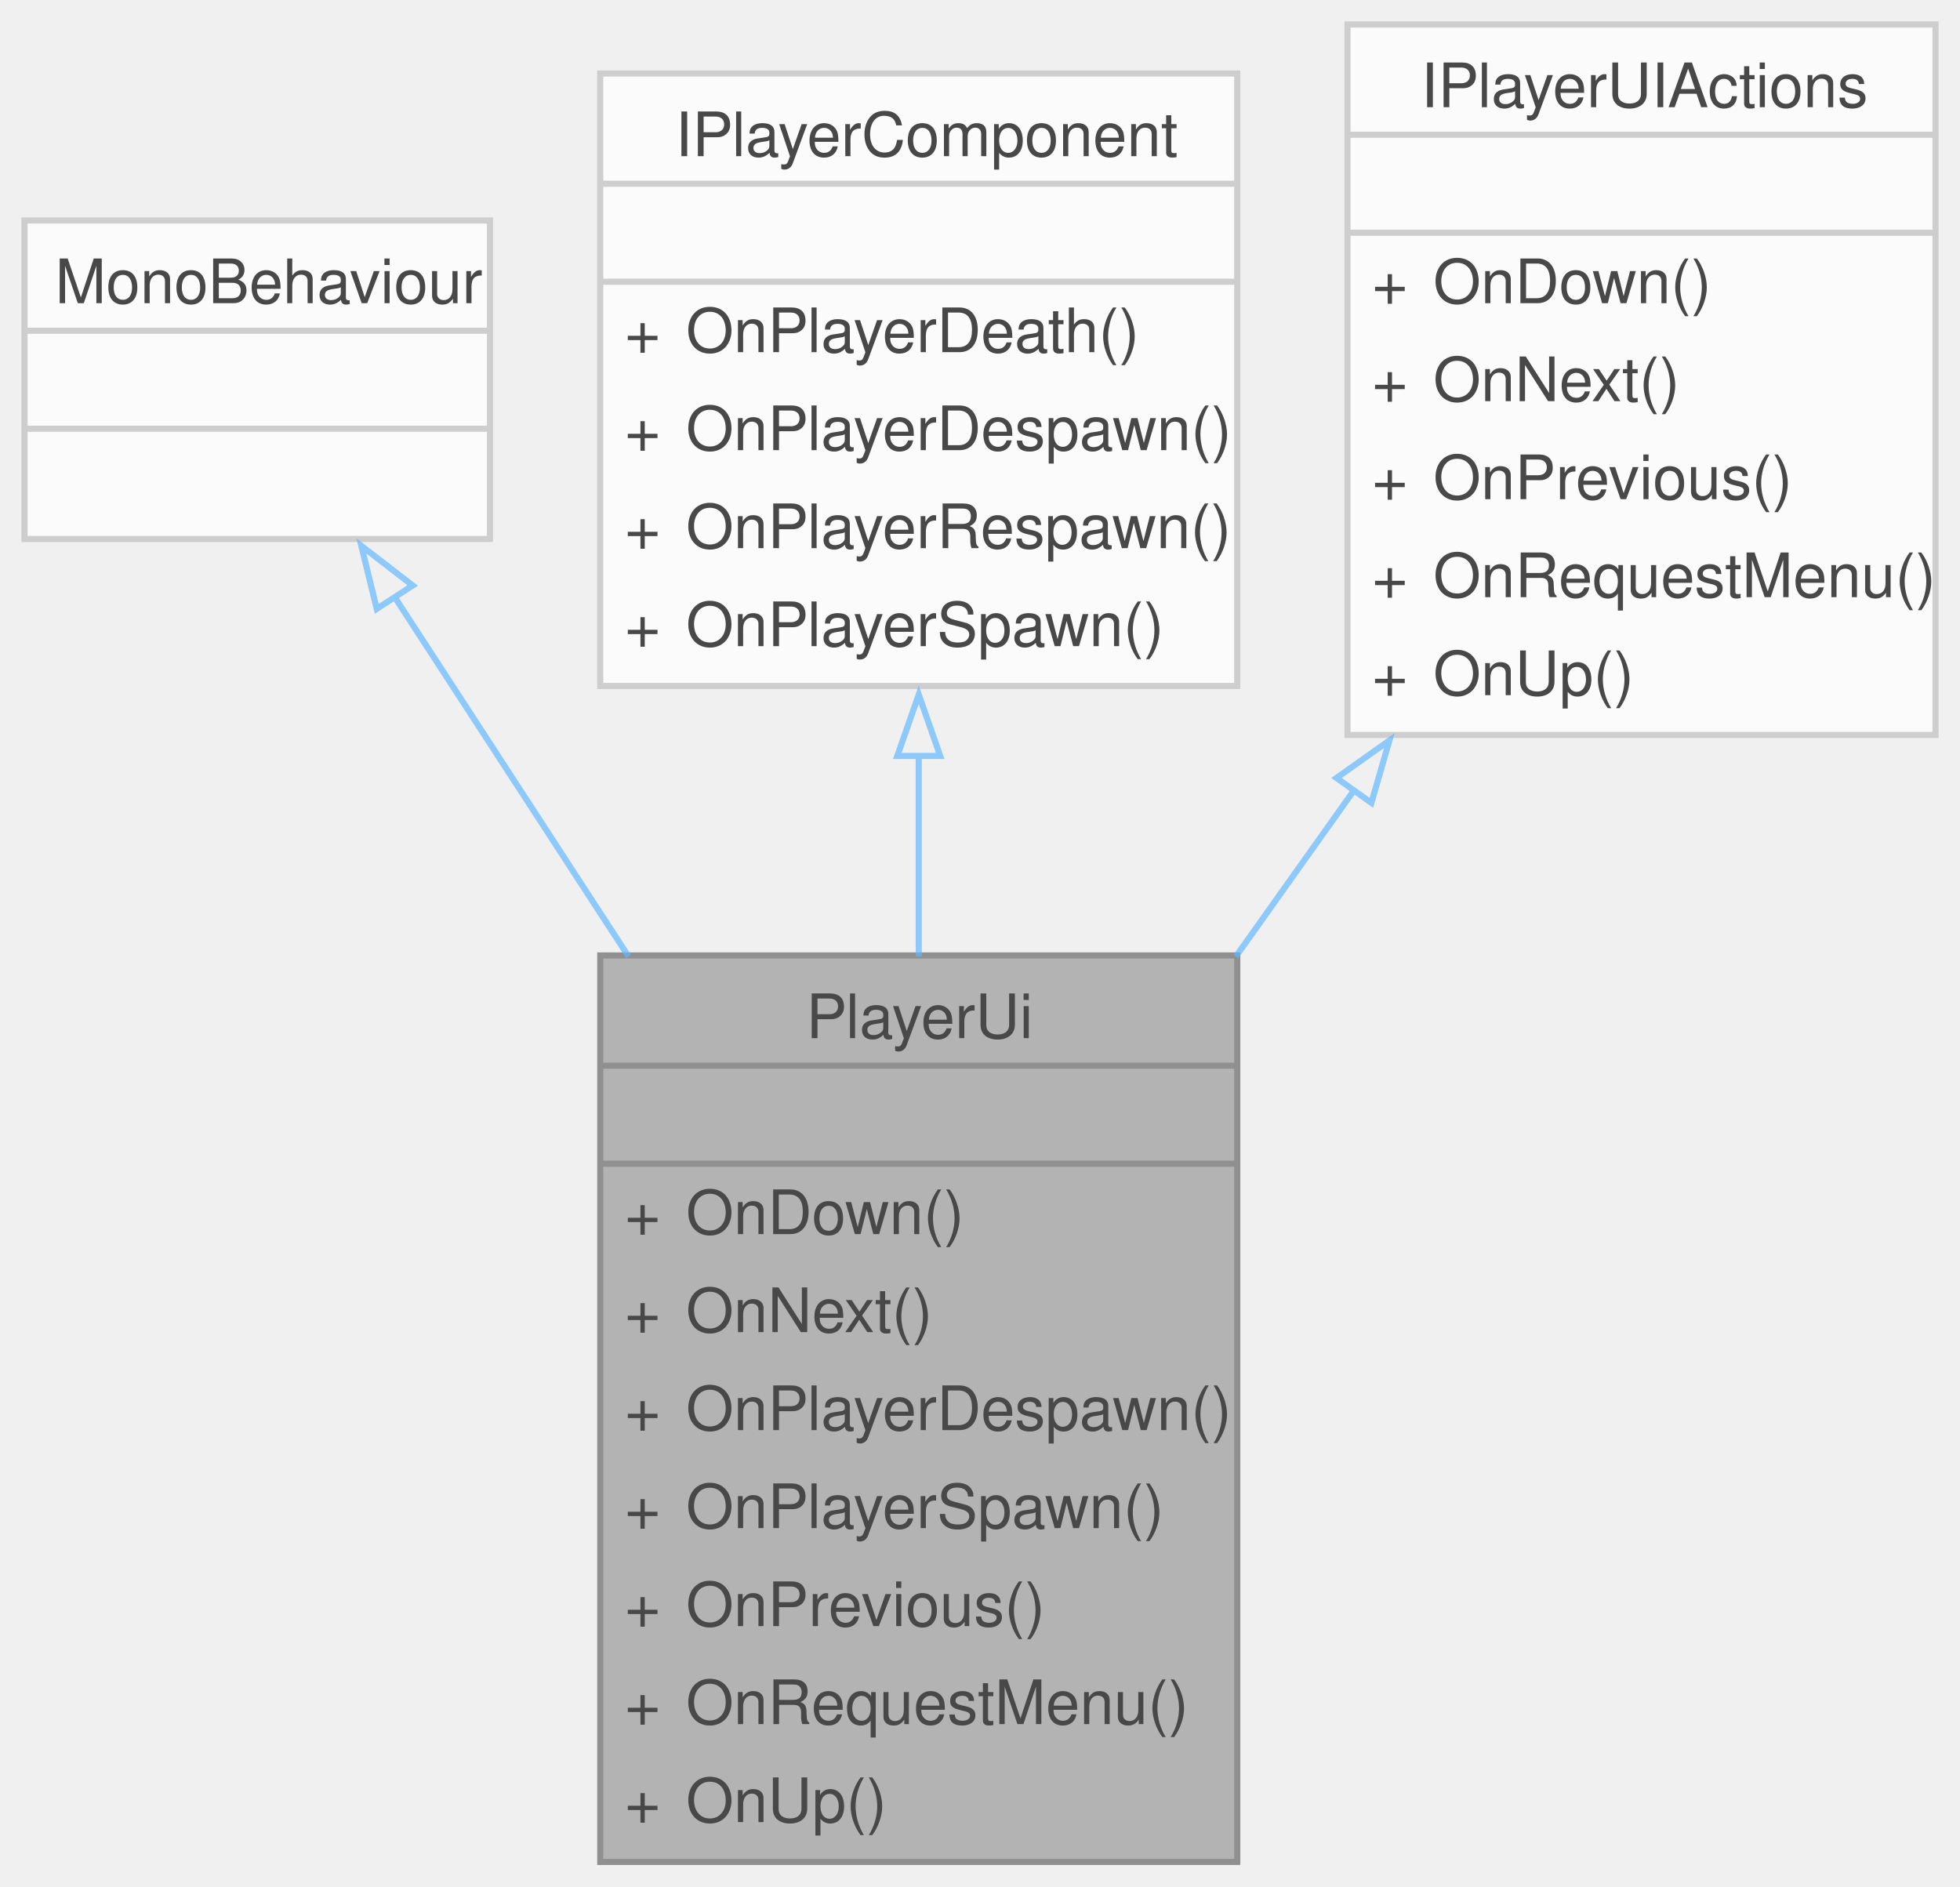
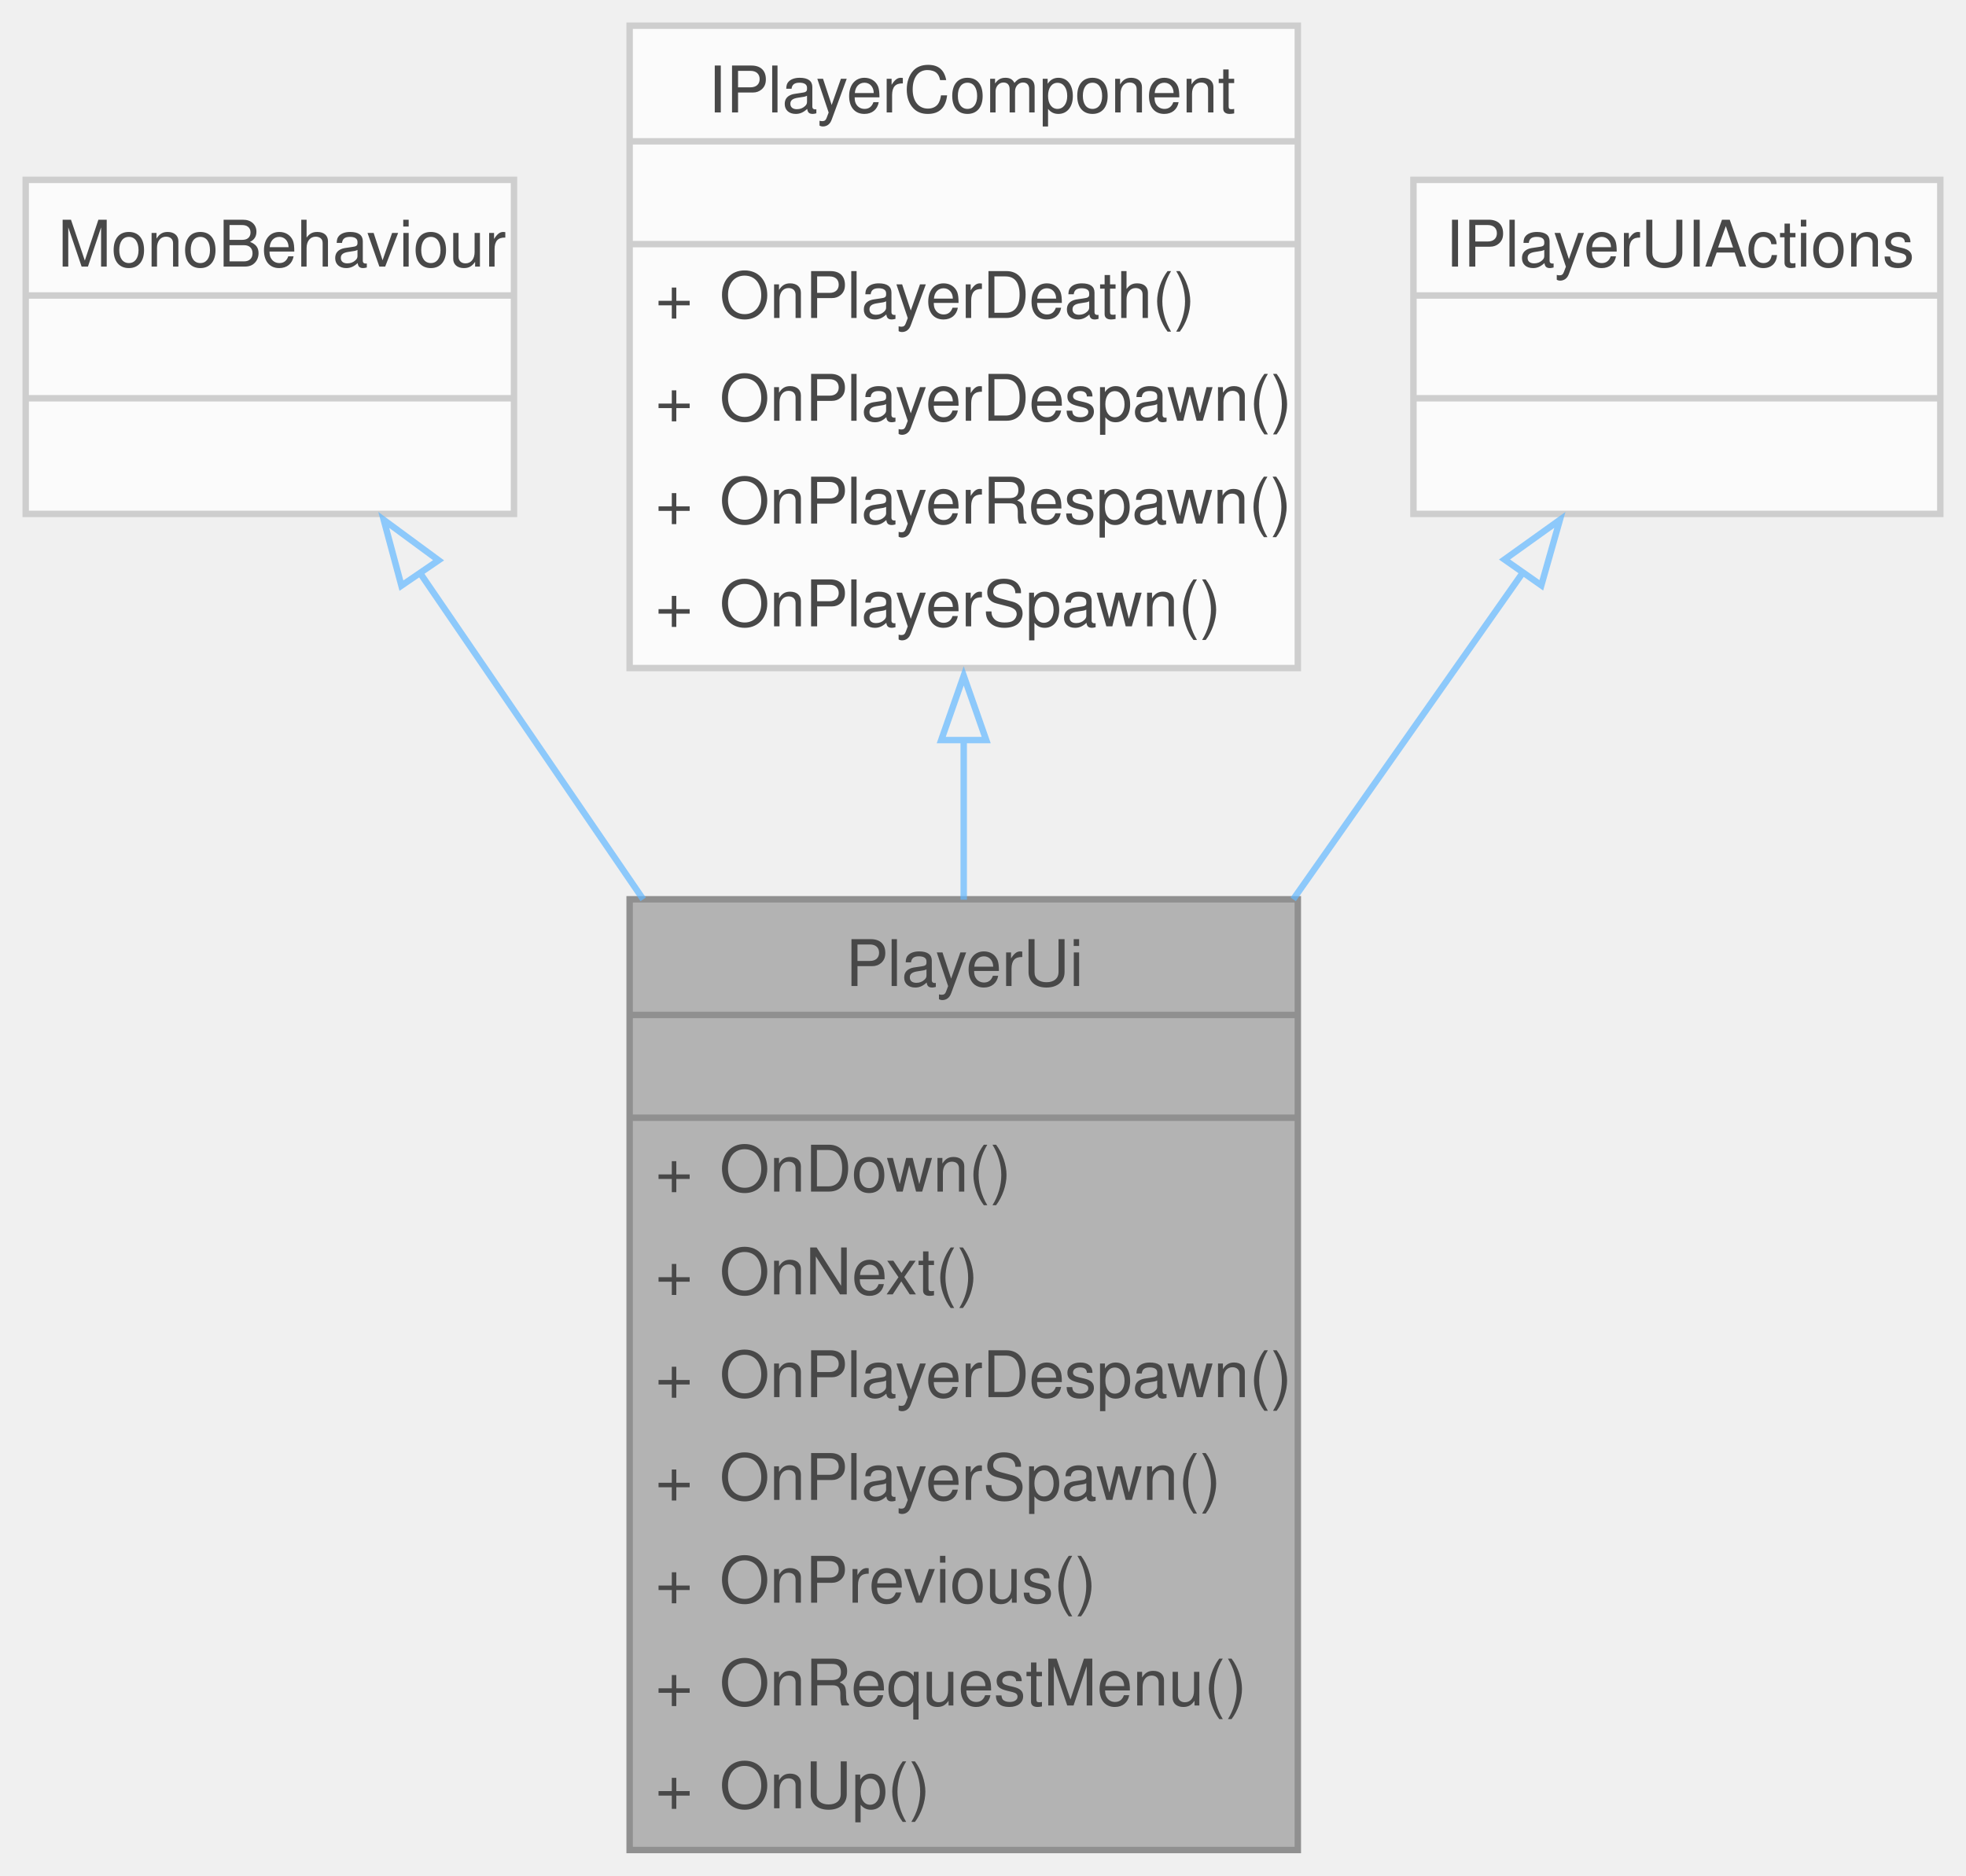
- <svg xmlns="http://www.w3.org/2000/svg" xmlns:xlink="http://www.w3.org/1999/xlink" width="320pt" height="308pt" viewBox="0.00 0.00 320.00 308.00">
+ <svg xmlns="http://www.w3.org/2000/svg" xmlns:xlink="http://www.w3.org/1999/xlink" width="306pt" height="292pt" viewBox="0.00 0.00 306.00 292.00">
  <svg id="main" version="1.1" xml:space="preserve">
    <style type="text/css">
.node, .edge {opacity: 0.7;}
.node.selected, .edge.selected {opacity: 1;}
.edge:hover path { stroke: red; }
.edge:hover polygon { stroke: red; fill: red; }
</style>
    <svg id="graph" class="graph">
-       <g id="graph0" class="graph" transform="scale(1 1) rotate(0) translate(4 304)">
+       <g id="graph0" class="graph" transform="scale(1 1) rotate(0) translate(4 288)">
        <g id="Node000001" class="node">
          <g id="a_Node000001">
            <a xlink:title=" ">
              <polygon fill="#999999" stroke="none" points="198,-148 94,-148 94,0 198,0 198,-148" />
              <text text-anchor="start" x="127.62" y="-134.5" font-family="Helvetica,sans-Serif" font-size="10.00">PlayerUi</text>
              <text text-anchor="start" x="144.5" y="-118.5" font-family="Helvetica,sans-Serif" font-size="10.00"> </text>
              <text text-anchor="start" x="98" y="-102.5" font-family="Helvetica,sans-Serif" font-size="10.00">+</text>
              <text text-anchor="start" x="108" y="-102.5" font-family="Helvetica,sans-Serif" font-size="10.00">OnDown()</text>
              <text text-anchor="start" x="98" y="-86.5" font-family="Helvetica,sans-Serif" font-size="10.00">+</text>
              <text text-anchor="start" x="108" y="-86.5" font-family="Helvetica,sans-Serif" font-size="10.00">OnNext()</text>
              <text text-anchor="start" x="98" y="-70.5" font-family="Helvetica,sans-Serif" font-size="10.00">+</text>
              <text text-anchor="start" x="108" y="-70.5" font-family="Helvetica,sans-Serif" font-size="10.00">OnPlayerDespawn()</text>
              <text text-anchor="start" x="98" y="-54.5" font-family="Helvetica,sans-Serif" font-size="10.00">+</text>
              <text text-anchor="start" x="108" y="-54.5" font-family="Helvetica,sans-Serif" font-size="10.00">OnPlayerSpawn()</text>
              <text text-anchor="start" x="98" y="-38.5" font-family="Helvetica,sans-Serif" font-size="10.00">+</text>
              <text text-anchor="start" x="108" y="-38.5" font-family="Helvetica,sans-Serif" font-size="10.00">OnPrevious()</text>
              <text text-anchor="start" x="98" y="-22.5" font-family="Helvetica,sans-Serif" font-size="10.00">+</text>
              <text text-anchor="start" x="108" y="-22.5" font-family="Helvetica,sans-Serif" font-size="10.00">OnRequestMenu()</text>
              <text text-anchor="start" x="98" y="-6.5" font-family="Helvetica,sans-Serif" font-size="10.00">+</text>
              <text text-anchor="start" x="108" y="-6.5" font-family="Helvetica,sans-Serif" font-size="10.00">OnUp()</text>
              <polygon fill="#666666" stroke="#666666" points="94,-130 94,-130 198,-130 198,-130 94,-130" />
              <polygon fill="#666666" stroke="#666666" points="94,-114 94,-114 198,-114 198,-114 94,-114" />
              <polygon fill="none" stroke="#666666" points="94,0 94,-148 198,-148 198,0 94,0" />
            </a>
          </g>
        </g>
        <g id="Node000002" class="node">
          <g id="a_Node000002">
            <a xlink:title=" ">
-               <polygon fill="white" stroke="none" points="76,-268 0,-268 0,-216 76,-216 76,-268" />
-               <text text-anchor="start" x="5" y="-254.5" font-family="Helvetica,sans-Serif" font-size="10.00">MonoBehaviour</text>
-               <text text-anchor="start" x="36.5" y="-238.5" font-family="Helvetica,sans-Serif" font-size="10.00"> </text>
-               <text text-anchor="start" x="36.5" y="-222.5" font-family="Helvetica,sans-Serif" font-size="10.00"> </text>
-               <polygon fill="#bfbfbf" stroke="#bfbfbf" points="0,-250 0,-250 76,-250 76,-250 0,-250" />
-               <polygon fill="#bfbfbf" stroke="#bfbfbf" points="0,-234 0,-234 76,-234 76,-234 0,-234" />
-               <polygon fill="none" stroke="#bfbfbf" points="0,-216 0,-268 76,-268 76,-216 0,-216" />
+               <polygon fill="white" stroke="none" points="76,-260 0,-260 0,-208 76,-208 76,-260" />
+               <text text-anchor="start" x="5" y="-246.5" font-family="Helvetica,sans-Serif" font-size="10.00">MonoBehaviour</text>
+               <text text-anchor="start" x="36.5" y="-230.5" font-family="Helvetica,sans-Serif" font-size="10.00"> </text>
+               <text text-anchor="start" x="36.5" y="-214.5" font-family="Helvetica,sans-Serif" font-size="10.00"> </text>
+               <polygon fill="#bfbfbf" stroke="#bfbfbf" points="0,-242 0,-242 76,-242 76,-242 0,-242" />
+               <polygon fill="#bfbfbf" stroke="#bfbfbf" points="0,-226 0,-226 76,-226 76,-226 0,-226" />
+               <polygon fill="none" stroke="#bfbfbf" points="0,-208 0,-260 76,-260 76,-208 0,-208" />
            </a>
          </g>
        </g>
        <g id="edge1_Node000001_Node000002" class="edge">
          <g id="a_edge1_Node000001_Node000002">
            <a xlink:title=" ">
-               <path fill="none" stroke="#63b8ff" d="M60.36,-206.63C71.45,-189.58 85.3,-168.3 98.61,-147.84" />
-               <polygon fill="none" stroke="#63b8ff" points="57.51,-204.59 54.99,-214.88 63.38,-208.41 57.51,-204.59" />
+               <path fill="none" stroke="#63b8ff" d="M61.26,-198.97C71.49,-184 83.94,-165.79 96.11,-147.99" />
+               <polygon fill="none" stroke="#63b8ff" points="58.48,-196.83 55.73,-207.06 64.26,-200.78 58.48,-196.83" />
            </a>
          </g>
        </g>
        <g id="Node000003" class="node">
          <g id="a_Node000003">
            <a xlink:href="interface_code_smile_1_1_multi_pal_1_1_players_1_1_i_player_component.html" target="_top" xlink:title=" ">
-               <polygon fill="white" stroke="none" points="198,-292 94,-292 94,-192 198,-192 198,-292" />
-               <text text-anchor="start" x="106.25" y="-278.5" font-family="Helvetica,sans-Serif" font-size="10.00">IPlayerComponent</text>
-               <text text-anchor="start" x="144.5" y="-262.5" font-family="Helvetica,sans-Serif" font-size="10.00"> </text>
-               <text text-anchor="start" x="98" y="-246.5" font-family="Helvetica,sans-Serif" font-size="10.00">+</text>
-               <text text-anchor="start" x="108" y="-246.5" font-family="Helvetica,sans-Serif" font-size="10.00">OnPlayerDeath()</text>
-               <text text-anchor="start" x="98" y="-230.5" font-family="Helvetica,sans-Serif" font-size="10.00">+</text>
-               <text text-anchor="start" x="108" y="-230.5" font-family="Helvetica,sans-Serif" font-size="10.00">OnPlayerDespawn()</text>
-               <text text-anchor="start" x="98" y="-214.5" font-family="Helvetica,sans-Serif" font-size="10.00">+</text>
-               <text text-anchor="start" x="108" y="-214.5" font-family="Helvetica,sans-Serif" font-size="10.00">OnPlayerRespawn()</text>
-               <text text-anchor="start" x="98" y="-198.5" font-family="Helvetica,sans-Serif" font-size="10.00">+</text>
-               <text text-anchor="start" x="108" y="-198.5" font-family="Helvetica,sans-Serif" font-size="10.00">OnPlayerSpawn()</text>
-               <polygon fill="#bfbfbf" stroke="#bfbfbf" points="94,-274 94,-274 198,-274 198,-274 94,-274" />
-               <polygon fill="#bfbfbf" stroke="#bfbfbf" points="94,-258 94,-258 198,-258 198,-258 94,-258" />
-               <polygon fill="none" stroke="#bfbfbf" points="94,-192 94,-292 198,-292 198,-192 94,-192" />
+               <polygon fill="white" stroke="none" points="198,-284 94,-284 94,-184 198,-184 198,-284" />
+               <text text-anchor="start" x="106.25" y="-270.5" font-family="Helvetica,sans-Serif" font-size="10.00">IPlayerComponent</text>
+               <text text-anchor="start" x="144.5" y="-254.5" font-family="Helvetica,sans-Serif" font-size="10.00"> </text>
+               <text text-anchor="start" x="98" y="-238.5" font-family="Helvetica,sans-Serif" font-size="10.00">+</text>
+               <text text-anchor="start" x="108" y="-238.5" font-family="Helvetica,sans-Serif" font-size="10.00">OnPlayerDeath()</text>
+               <text text-anchor="start" x="98" y="-222.5" font-family="Helvetica,sans-Serif" font-size="10.00">+</text>
+               <text text-anchor="start" x="108" y="-222.5" font-family="Helvetica,sans-Serif" font-size="10.00">OnPlayerDespawn()</text>
+               <text text-anchor="start" x="98" y="-206.5" font-family="Helvetica,sans-Serif" font-size="10.00">+</text>
+               <text text-anchor="start" x="108" y="-206.5" font-family="Helvetica,sans-Serif" font-size="10.00">OnPlayerRespawn()</text>
+               <text text-anchor="start" x="98" y="-190.5" font-family="Helvetica,sans-Serif" font-size="10.00">+</text>
+               <text text-anchor="start" x="108" y="-190.5" font-family="Helvetica,sans-Serif" font-size="10.00">OnPlayerSpawn()</text>
+               <polygon fill="#bfbfbf" stroke="#bfbfbf" points="94,-266 94,-266 198,-266 198,-266 94,-266" />
+               <polygon fill="#bfbfbf" stroke="#bfbfbf" points="94,-250 94,-250 198,-250 198,-250 94,-250" />
+               <polygon fill="none" stroke="#bfbfbf" points="94,-184 94,-284 198,-284 198,-184 94,-184" />
            </a>
          </g>
        </g>
        <g id="edge2_Node000001_Node000003" class="edge">
          <g id="a_edge2_Node000001_Node000003">
            <a xlink:title=" ">
-               <path fill="none" stroke="#63b8ff" d="M146,-180.75C146,-170.07 146,-158.85 146,-147.86" />
-               <polygon fill="none" stroke="#63b8ff" points="142.5,-180.58 146,-190.58 149.5,-180.58 142.5,-180.58" />
+               <path fill="none" stroke="#63b8ff" d="M146,-172.97C146,-164.78 146,-156.31 146,-147.93" />
+               <polygon fill="none" stroke="#63b8ff" points="142.5,-172.79 146,-182.79 149.5,-172.79 142.5,-172.79" />
            </a>
          </g>
        </g>
        <g id="Node000004" class="node">
          <g id="a_Node000004">
-             <a xlink:href="interface_code_smile_1_1_multi_pal_1_1_input_1_1_generated_input_1_1_i_player_u_i_actions.html" target="_top" xlink:title=" ">
-               <polygon fill="white" stroke="none" points="312,-300 216,-300 216,-184 312,-184 312,-300" />
-               <text text-anchor="start" x="228" y="-286.5" font-family="Helvetica,sans-Serif" font-size="10.00">IPlayerUIActions</text>
-               <text text-anchor="start" x="262.5" y="-270.5" font-family="Helvetica,sans-Serif" font-size="10.00"> </text>
-               <text text-anchor="start" x="220" y="-254.5" font-family="Helvetica,sans-Serif" font-size="10.00">+</text>
-               <text text-anchor="start" x="230" y="-254.5" font-family="Helvetica,sans-Serif" font-size="10.00">OnDown()</text>
-               <text text-anchor="start" x="220" y="-238.5" font-family="Helvetica,sans-Serif" font-size="10.00">+</text>
-               <text text-anchor="start" x="230" y="-238.5" font-family="Helvetica,sans-Serif" font-size="10.00">OnNext()</text>
-               <text text-anchor="start" x="220" y="-222.5" font-family="Helvetica,sans-Serif" font-size="10.00">+</text>
-               <text text-anchor="start" x="230" y="-222.5" font-family="Helvetica,sans-Serif" font-size="10.00">OnPrevious()</text>
-               <text text-anchor="start" x="220" y="-206.5" font-family="Helvetica,sans-Serif" font-size="10.00">+</text>
-               <text text-anchor="start" x="230" y="-206.5" font-family="Helvetica,sans-Serif" font-size="10.00">OnRequestMenu()</text>
-               <text text-anchor="start" x="220" y="-190.5" font-family="Helvetica,sans-Serif" font-size="10.00">+</text>
-               <text text-anchor="start" x="230" y="-190.5" font-family="Helvetica,sans-Serif" font-size="10.00">OnUp()</text>
-               <polygon fill="#bfbfbf" stroke="#bfbfbf" points="216,-282 216,-282 312,-282 312,-282 216,-282" />
-               <polygon fill="#bfbfbf" stroke="#bfbfbf" points="216,-266 216,-266 312,-266 312,-266 216,-266" />
-               <polygon fill="none" stroke="#bfbfbf" points="216,-184 216,-300 312,-300 312,-184 216,-184" />
+             <a xlink:title=" ">
+               <polygon fill="white" stroke="none" points="298,-260 216,-260 216,-208 298,-208 298,-260" />
+               <text text-anchor="start" x="221" y="-246.5" font-family="Helvetica,sans-Serif" font-size="10.00">IPlayerUIActions</text>
+               <text text-anchor="start" x="255.5" y="-230.5" font-family="Helvetica,sans-Serif" font-size="10.00"> </text>
+               <text text-anchor="start" x="255.5" y="-214.5" font-family="Helvetica,sans-Serif" font-size="10.00"> </text>
+               <polygon fill="#bfbfbf" stroke="#bfbfbf" points="216,-242 216,-242 298,-242 298,-242 216,-242" />
+               <polygon fill="#bfbfbf" stroke="#bfbfbf" points="216,-226 216,-226 298,-226 298,-226 216,-226" />
+               <polygon fill="none" stroke="#bfbfbf" points="216,-208 216,-260 298,-260 298,-208 216,-208" />
            </a>
          </g>
        </g>
        <g id="edge3_Node000001_Node000004" class="edge">
          <g id="a_edge3_Node000001_Node000004">
            <a xlink:title=" ">
-               <path fill="none" stroke="#63b8ff" d="M217.17,-175.12C210.8,-166.16 204.23,-156.92 197.78,-147.84" />
-               <polygon fill="none" stroke="#63b8ff" points="214.2,-176.98 222.84,-183.1 219.9,-172.92 214.2,-176.98" />
+               <path fill="none" stroke="#63b8ff" d="M233.1,-198.97C222.57,-184 209.78,-165.79 197.28,-147.99" />
+               <polygon fill="none" stroke="#63b8ff" points="230.17,-200.9 238.79,-207.07 235.9,-196.88 230.17,-200.9" />
            </a>
          </g>
        </g>
      </g>
    </svg>
  </svg>
  <style type="text/css">

[data-mouse-over-selected='false'] { opacity: 0.7; }
[data-mouse-over-selected='true']  { opacity: 1.0; }

</style>
</svg>
